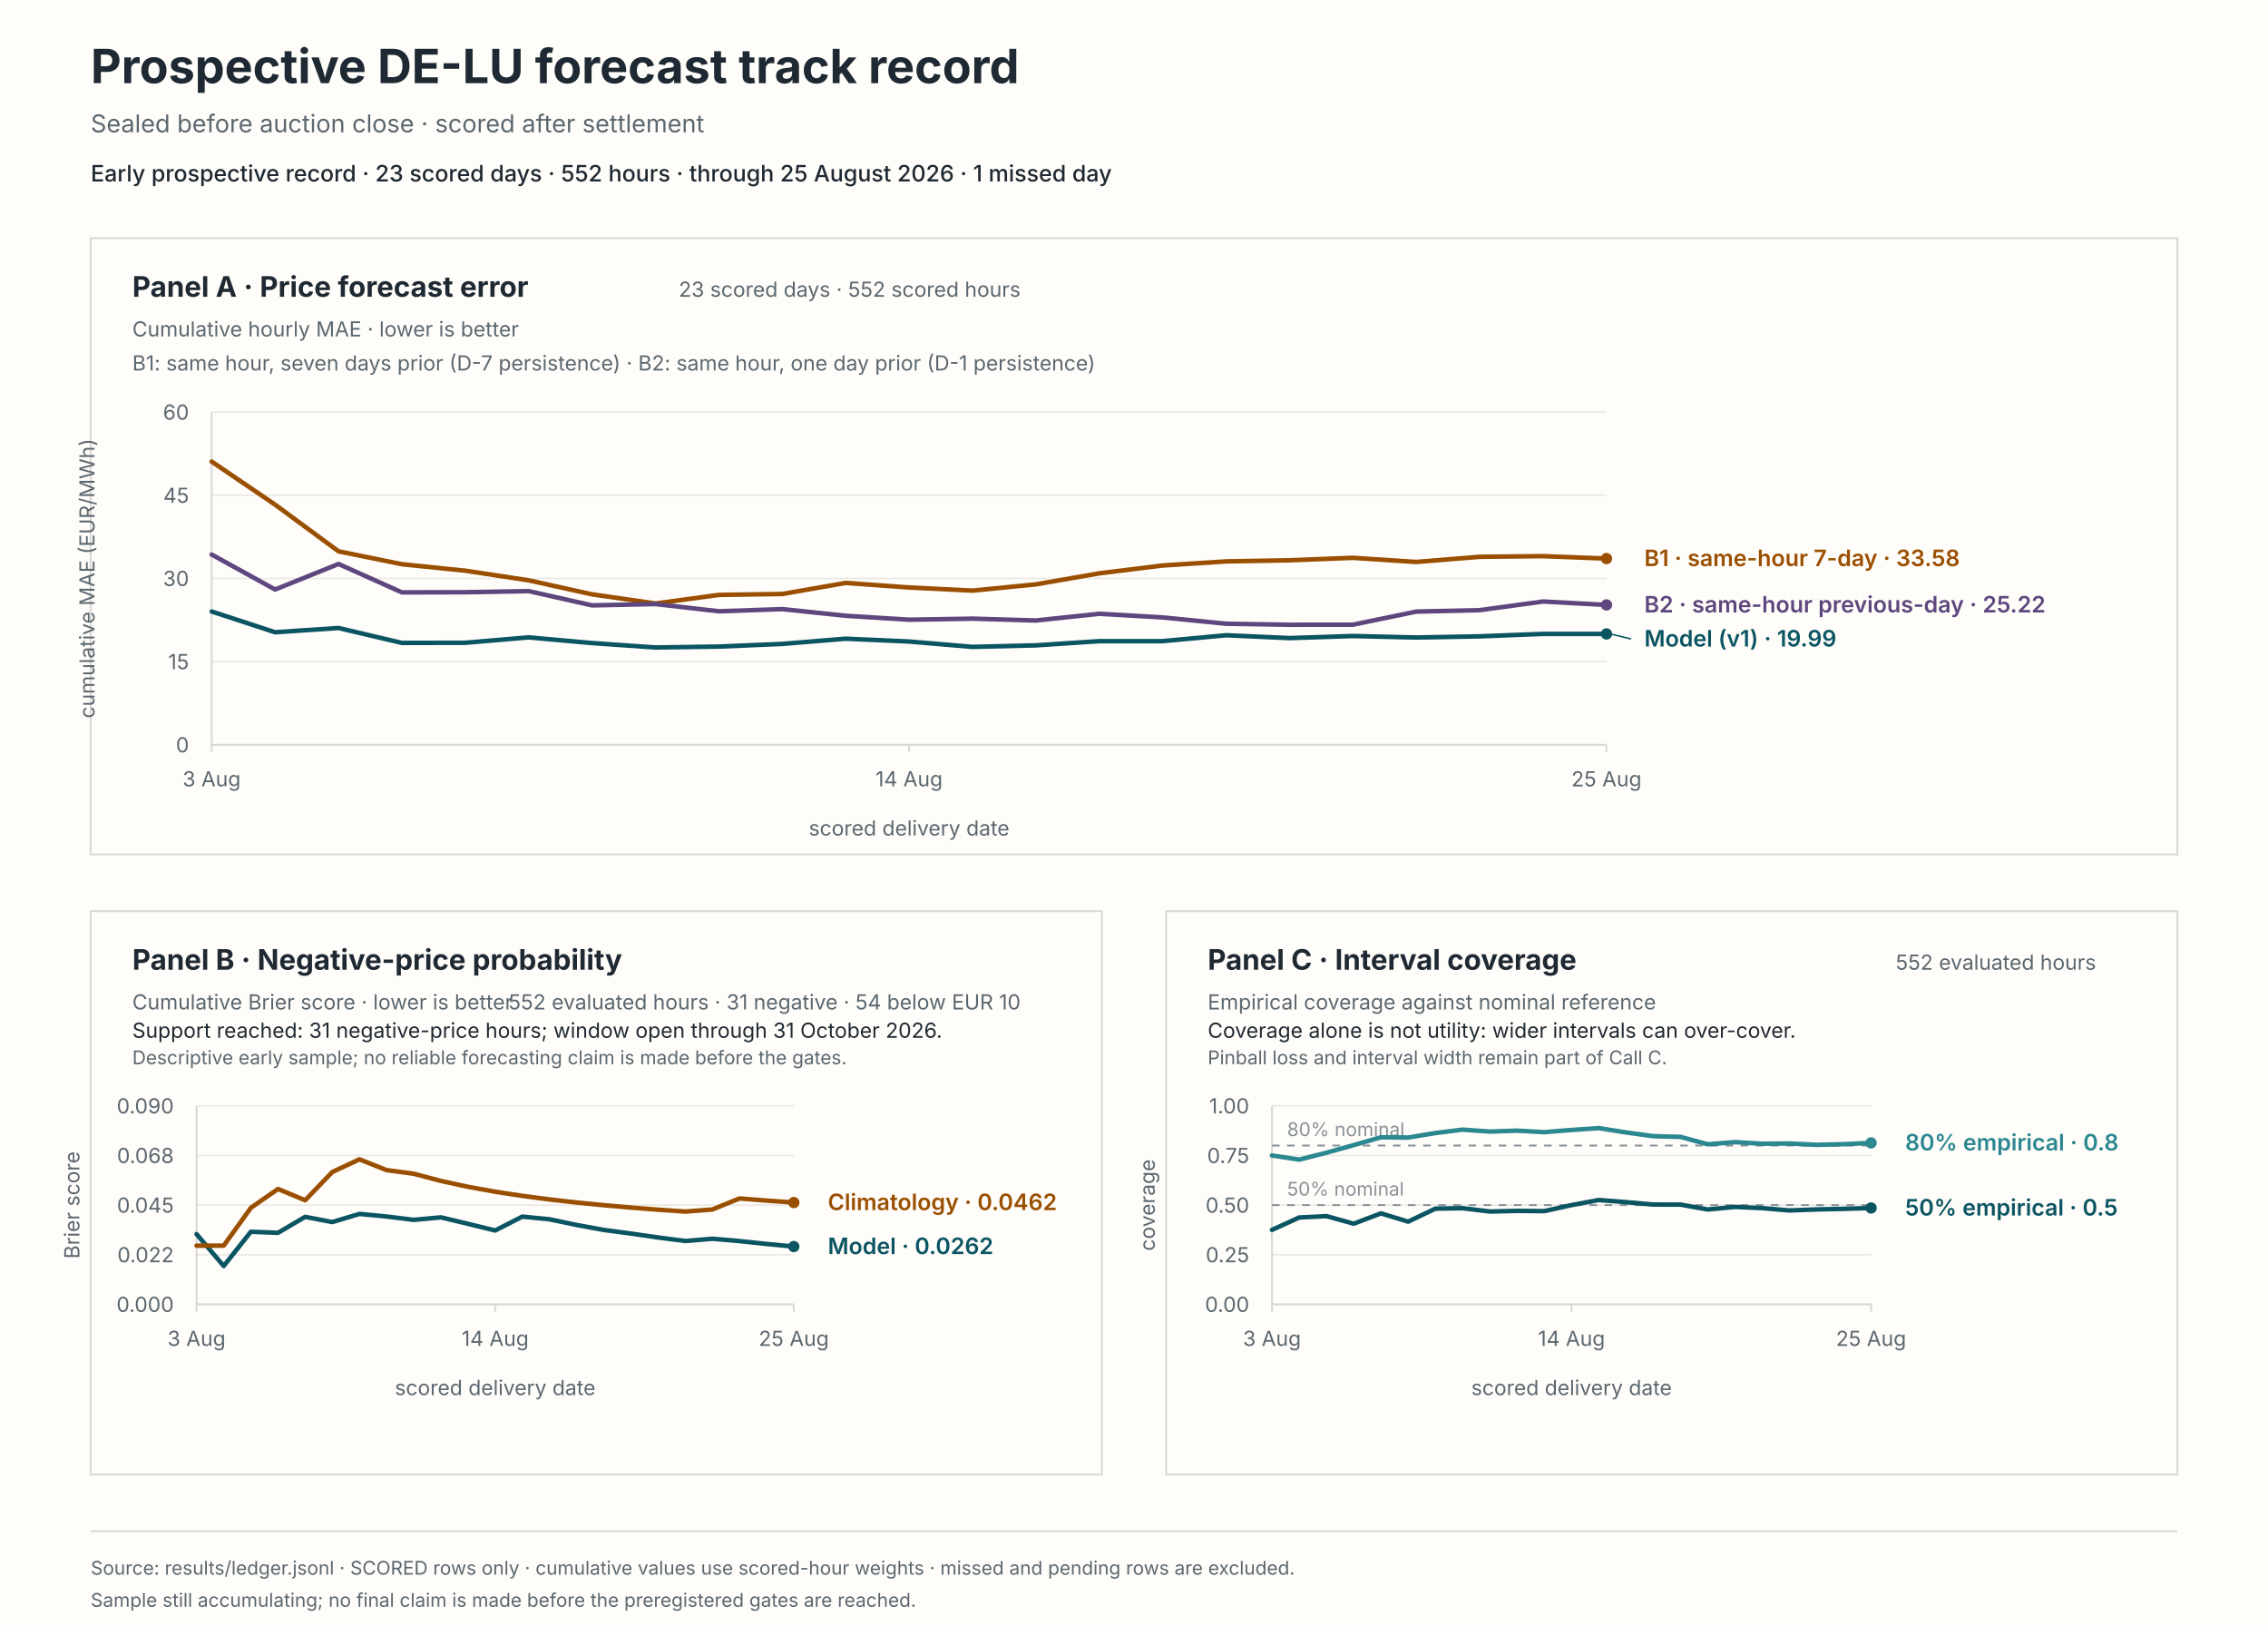
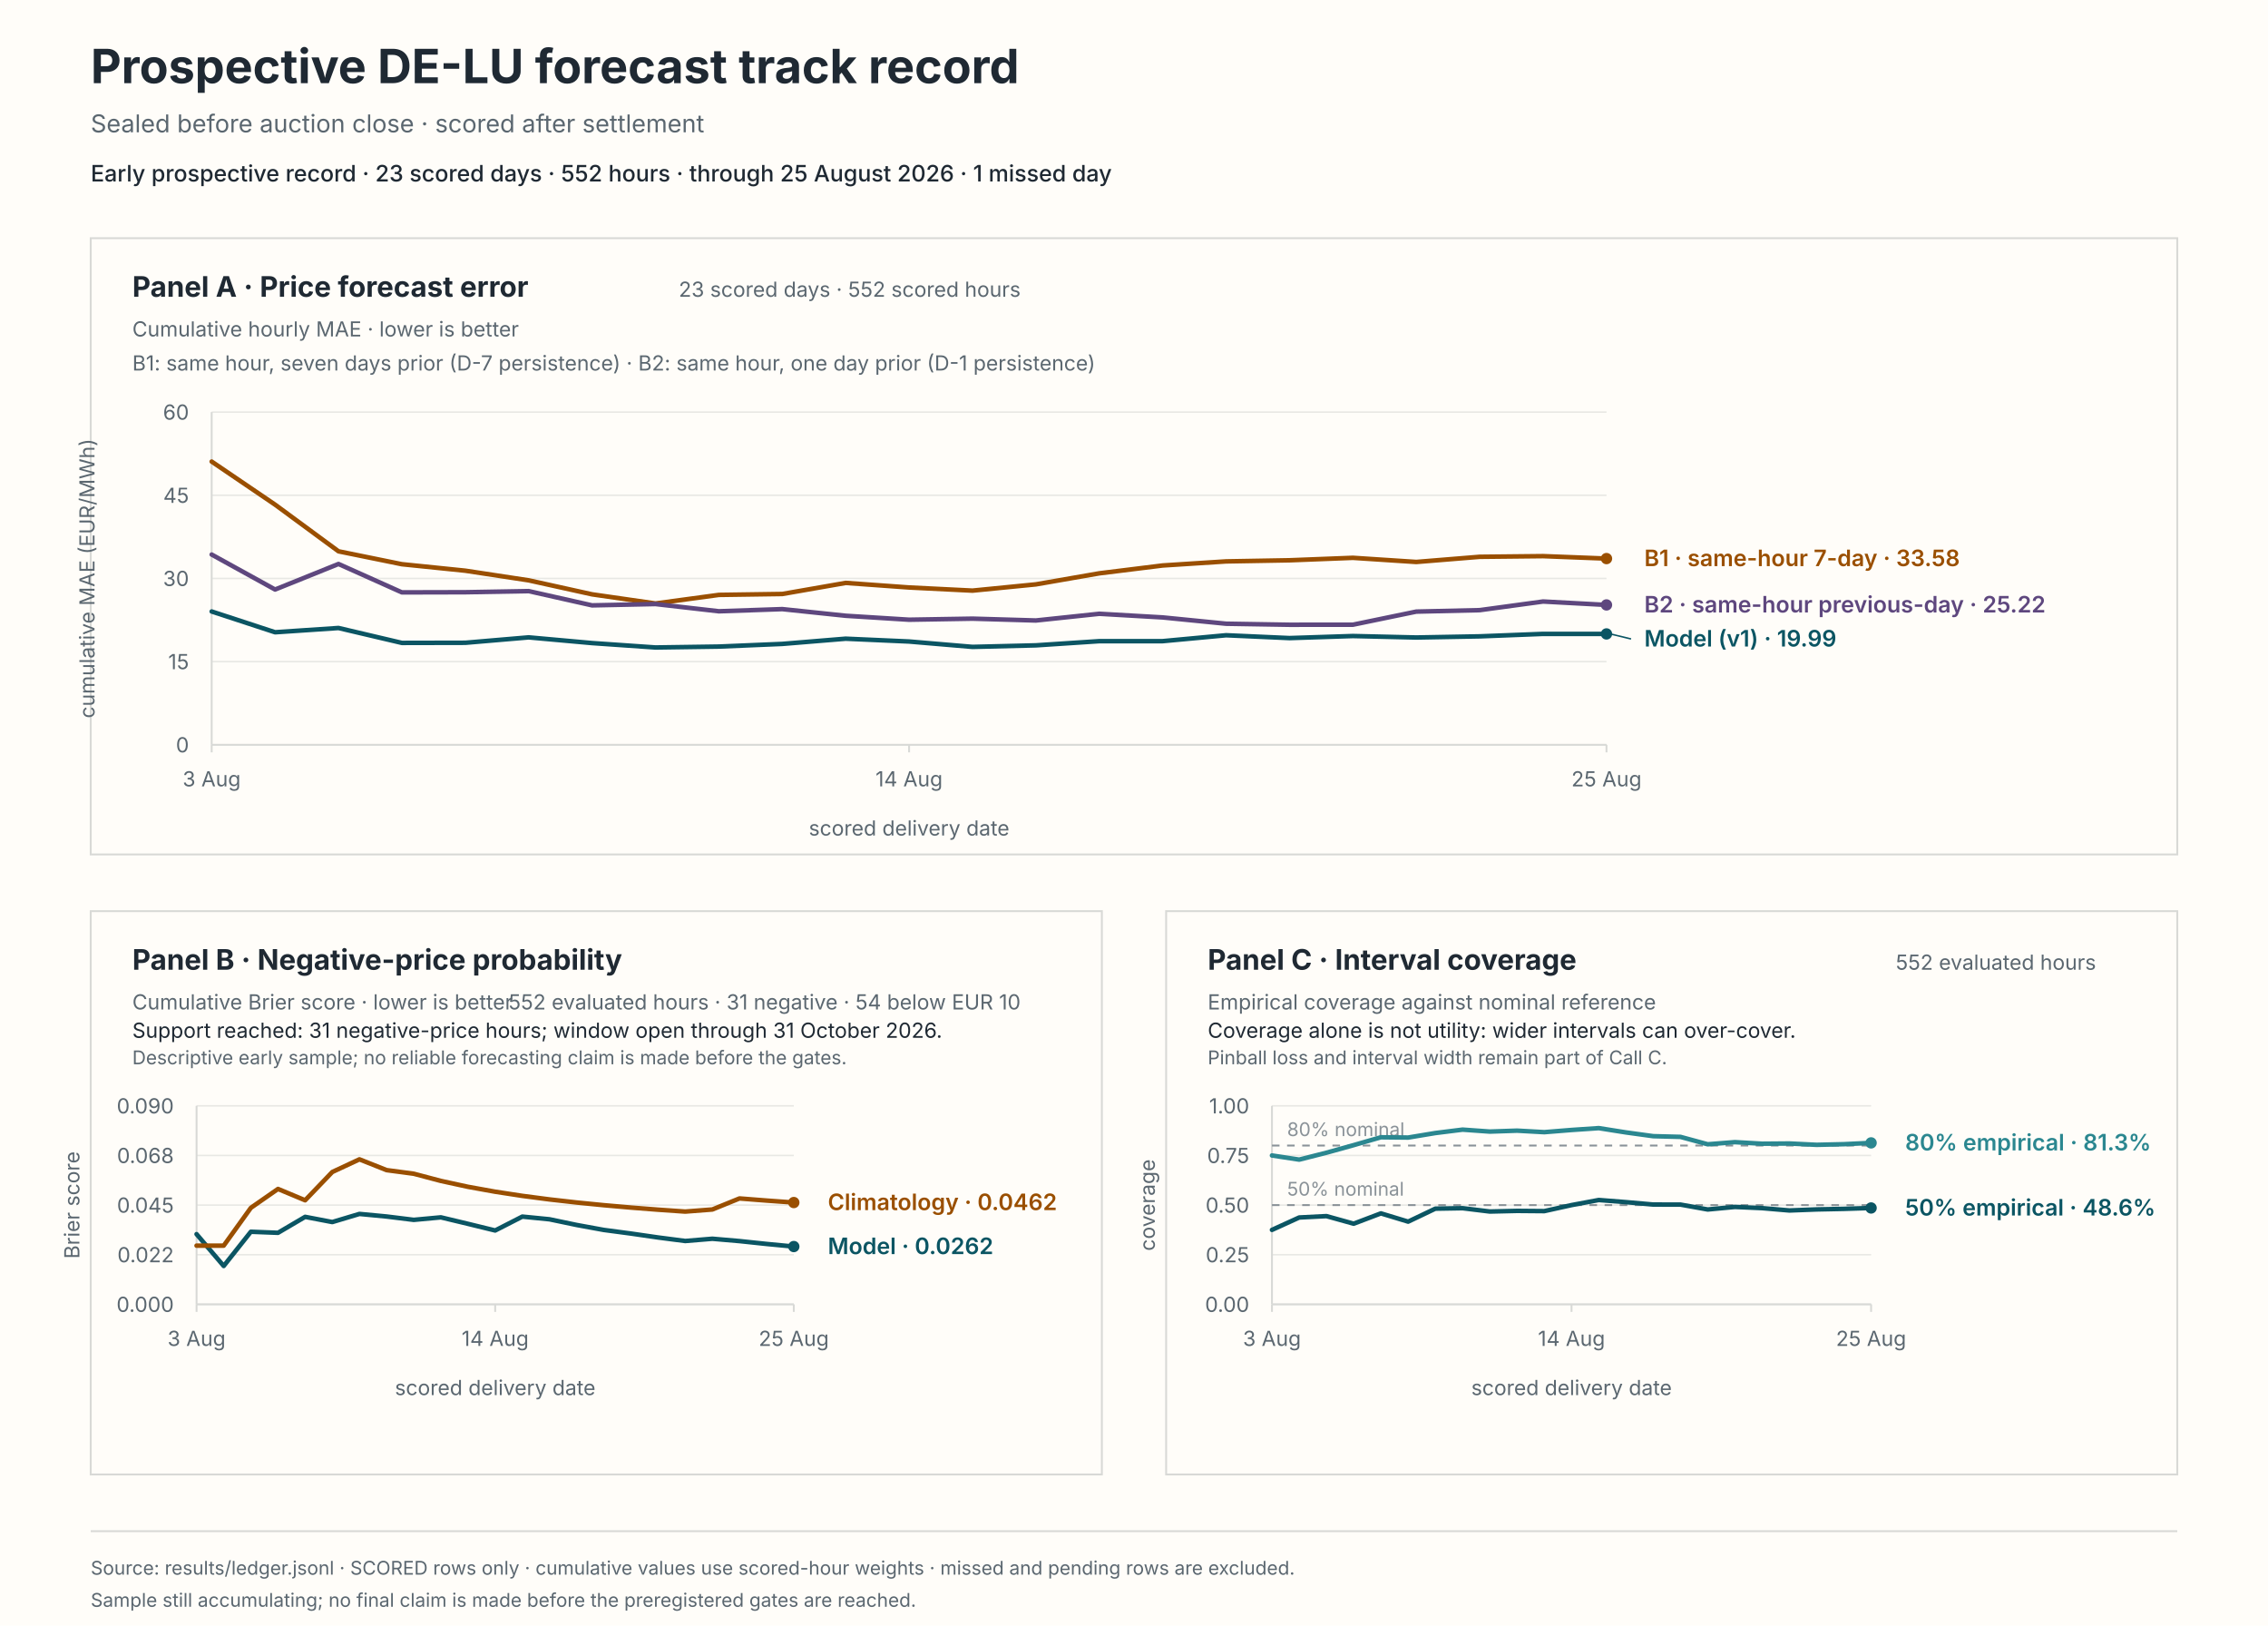
<svg xmlns="http://www.w3.org/2000/svg" viewBox="0 0 1200 860" role="img" aria-labelledby="svg-title svg-desc">
  <rect x="0" y="0" width="1200" height="860" fill="#fffdf9" stroke="#fffdf9" stroke-width="0" />
  <text x="48" y="44" fill="#1f2933" font-family="system-ui, -apple-system, BlinkMacSystemFont, 'Segoe UI', sans-serif" font-size="25px" font-weight="650">Prospective DE-LU forecast track record</text>
  <text x="48" y="70" fill="#5b6770" font-family="system-ui, -apple-system, BlinkMacSystemFont, 'Segoe UI', sans-serif" font-size="13px">Sealed before auction close · scored after settlement</text>
  <text x="48" y="96" fill="#1f2933" font-family="system-ui, -apple-system, BlinkMacSystemFont, 'Segoe UI', sans-serif" font-size="12px" font-weight="550">Early prospective record · 23 scored days · 552 hours · through 25 August 2026 · 1 missed day</text>
  <rect x="48" y="126" width="1104" height="326" fill="#fffdf9" stroke="#d8d9d6" stroke-width="1" />
  <rect x="48" y="482" width="535" height="298" fill="#fffdf9" stroke="#d8d9d6" stroke-width="1" />
  <rect x="617" y="482" width="535" height="298" fill="#fffdf9" stroke="#d8d9d6" stroke-width="1" />
  <text x="70" y="157" fill="#1f2933" font-family="system-ui, -apple-system, BlinkMacSystemFont, 'Segoe UI', sans-serif" font-size="15px" font-weight="650">Panel A · Price forecast error</text>
  <text x="70" y="178" fill="#5b6770" font-family="system-ui, -apple-system, BlinkMacSystemFont, 'Segoe UI', sans-serif" font-size="11px">Cumulative hourly MAE · lower is better</text>
  <text x="540" y="157" fill="#5b6770" font-family="system-ui, -apple-system, BlinkMacSystemFont, 'Segoe UI', sans-serif" font-size="11px" text-anchor="end">23 scored days · 552 scored hours</text>
  <text x="70" y="196" fill="#5b6770" font-family="system-ui, -apple-system, BlinkMacSystemFont, 'Segoe UI', sans-serif" font-size="11px">B1: same hour, seven days prior (D-7 persistence) · B2: same hour, one day prior (D-1 persistence)</text>
  <line x1="112" y1="394" x2="850" y2="394" stroke="#e8e8e4" stroke-width="0.8" />
  <text x="100" y="398" fill="#5b6770" font-family="system-ui, -apple-system, BlinkMacSystemFont, 'Segoe UI', sans-serif" font-size="11px" text-anchor="end">0</text>
  <line x1="112" y1="350" x2="850" y2="350" stroke="#e8e8e4" stroke-width="0.8" />
  <text x="100" y="354" fill="#5b6770" font-family="system-ui, -apple-system, BlinkMacSystemFont, 'Segoe UI', sans-serif" font-size="11px" text-anchor="end">15</text>
  <line x1="112" y1="306" x2="850" y2="306" stroke="#e8e8e4" stroke-width="0.8" />
  <text x="100" y="310" fill="#5b6770" font-family="system-ui, -apple-system, BlinkMacSystemFont, 'Segoe UI', sans-serif" font-size="11px" text-anchor="end">30</text>
  <line x1="112" y1="262" x2="850" y2="262" stroke="#e8e8e4" stroke-width="0.8" />
  <text x="100" y="266" fill="#5b6770" font-family="system-ui, -apple-system, BlinkMacSystemFont, 'Segoe UI', sans-serif" font-size="11px" text-anchor="end">45</text>
  <line x1="112" y1="218" x2="850" y2="218" stroke="#e8e8e4" stroke-width="0.8" />
  <text x="100" y="222" fill="#5b6770" font-family="system-ui, -apple-system, BlinkMacSystemFont, 'Segoe UI', sans-serif" font-size="11px" text-anchor="end">60</text>
  <line x1="112" y1="218" x2="112" y2="394" stroke="#d8d9d6" stroke-width="1" />
  <line x1="112" y1="394" x2="850" y2="394" stroke="#d8d9d6" stroke-width="1" />
  <line x1="112" y1="394" x2="112" y2="398" stroke="#d8d9d6" stroke-width="1" />
  <text x="112" y="416" fill="#5b6770" font-family="system-ui, -apple-system, BlinkMacSystemFont, 'Segoe UI', sans-serif" font-size="11px" text-anchor="middle">3 Aug</text>
  <line x1="481" y1="394" x2="481" y2="398" stroke="#d8d9d6" stroke-width="1" />
  <text x="481" y="416" fill="#5b6770" font-family="system-ui, -apple-system, BlinkMacSystemFont, 'Segoe UI', sans-serif" font-size="11px" text-anchor="middle">14 Aug</text>
  <line x1="850" y1="394" x2="850" y2="398" stroke="#d8d9d6" stroke-width="1" />
  <text x="850" y="416" fill="#5b6770" font-family="system-ui, -apple-system, BlinkMacSystemFont, 'Segoe UI', sans-serif" font-size="11px" text-anchor="middle">25 Aug</text>
  <text x="481" y="442" fill="#5b6770" font-family="system-ui, -apple-system, BlinkMacSystemFont, 'Segoe UI', sans-serif" font-size="11px" text-anchor="middle">scored delivery date</text>
  <text x="50" y="306" fill="#5b6770" font-family="system-ui, -apple-system, BlinkMacSystemFont, 'Segoe UI', sans-serif" font-size="11px" text-anchor="middle" transform="rotate(-90 50 306)">cumulative MAE (EUR/MWh)</text>
  <path d="M 112 323.48 L 145.55 334.47 L 179.09 332.21 L 212.64 340.1 L 246.18 340.03 L 279.73 337.17 L 313.27 340.19 L 346.82 342.52 L 380.36 342.04 L 413.91 340.63 L 447.45 337.87 L 481 339.36 L 514.55 342.21 L 548.09 341.39 L 581.64 339.18 L 615.18 339.17 L 648.73 336.05 L 682.27 337.55 L 715.82 336.46 L 749.36 337.24 L 782.91 336.63 L 816.45 335.33 L 850 335.35" fill="none" stroke="#0b5563" stroke-width="2.4" stroke-linecap="round" stroke-linejoin="round" />
  <circle cx="850" cy="335.35" r="3" fill="#0b5563" />
  <path d="M 112 244.18 L 145.55 266.96 L 179.09 291.64 L 212.64 298.47 L 246.18 301.9 L 279.73 307 L 313.27 314.41 L 346.82 319.24 L 380.36 314.7 L 413.91 314.22 L 447.45 308.36 L 481 310.78 L 514.55 312.44 L 548.09 309.13 L 581.64 303.29 L 615.18 299.14 L 648.73 296.98 L 682.27 296.39 L 715.82 295.09 L 749.36 297.28 L 782.91 294.55 L 816.45 294.2 L 850 295.49" fill="none" stroke="#9a4f00" stroke-width="2.4" stroke-linecap="round" stroke-linejoin="round" />
  <circle cx="850" cy="295.49" r="3" fill="#9a4f00" />
  <path d="M 112 293.36 L 145.55 311.86 L 179.09 298.34 L 212.64 313.37 L 246.18 313.29 L 279.73 312.7 L 313.27 320.24 L 346.82 319.54 L 380.36 323.37 L 413.91 322.22 L 447.45 325.74 L 481 327.83 L 514.55 327.27 L 548.09 328.24 L 581.64 324.69 L 615.18 326.62 L 648.73 329.95 L 682.27 330.5 L 715.82 330.47 L 749.36 323.54 L 782.91 322.77 L 816.45 318.2 L 850 320.01" fill="none" stroke="#5e477e" stroke-width="2.4" stroke-linecap="round" stroke-linejoin="round" />
  <circle cx="850" cy="320.01" r="3" fill="#5e477e" />
  <line x1="852" y1="335.35" x2="863" y2="338.01" stroke="#0b5563" stroke-width="0.8" />
  <text x="870" y="342.01" fill="#0b5563" font-family="system-ui, -apple-system, BlinkMacSystemFont, 'Segoe UI', sans-serif" font-size="12px" font-weight="600">Model (v1) · 19.99</text>
  <text x="870" y="299.49" fill="#9a4f00" font-family="system-ui, -apple-system, BlinkMacSystemFont, 'Segoe UI', sans-serif" font-size="12px" font-weight="600">B1 · same-hour 7-day · 33.58</text>
  <text x="870" y="324.01" fill="#5e477e" font-family="system-ui, -apple-system, BlinkMacSystemFont, 'Segoe UI', sans-serif" font-size="12px" font-weight="600">B2 · same-hour previous-day · 25.22</text>
  <text x="70" y="513" fill="#1f2933" font-family="system-ui, -apple-system, BlinkMacSystemFont, 'Segoe UI', sans-serif" font-size="15px" font-weight="650">Panel B · Negative-price probability</text>
  <text x="70" y="534" fill="#5b6770" font-family="system-ui, -apple-system, BlinkMacSystemFont, 'Segoe UI', sans-serif" font-size="11px">Cumulative Brier score · lower is better</text>
  <text x="540" y="534" fill="#5b6770" font-family="system-ui, -apple-system, BlinkMacSystemFont, 'Segoe UI', sans-serif" font-size="11px" text-anchor="end">552 evaluated hours · 31 negative · 54 below EUR 10</text>
  <text x="70" y="549" fill="#1f2933" font-family="system-ui, -apple-system, BlinkMacSystemFont, 'Segoe UI', sans-serif" font-size="11px">Support reached: 31 negative-price hours; window open through 31 October 2026.</text>
  <text x="70" y="563" fill="#5b6770" font-family="system-ui, -apple-system, BlinkMacSystemFont, 'Segoe UI', sans-serif" font-size="10px">Descriptive early sample; no reliable forecasting claim is made before the gates.</text>
  <line x1="104" y1="690" x2="420" y2="690" stroke="#e8e8e4" stroke-width="0.8" />
  <text x="92" y="694" fill="#5b6770" font-family="system-ui, -apple-system, BlinkMacSystemFont, 'Segoe UI', sans-serif" font-size="11px" text-anchor="end">0.000</text>
  <line x1="104" y1="663.75" x2="420" y2="663.75" stroke="#e8e8e4" stroke-width="0.8" />
  <text x="92" y="667.75" fill="#5b6770" font-family="system-ui, -apple-system, BlinkMacSystemFont, 'Segoe UI', sans-serif" font-size="11px" text-anchor="end">0.022</text>
  <line x1="104" y1="637.5" x2="420" y2="637.5" stroke="#e8e8e4" stroke-width="0.8" />
  <text x="92" y="641.5" fill="#5b6770" font-family="system-ui, -apple-system, BlinkMacSystemFont, 'Segoe UI', sans-serif" font-size="11px" text-anchor="end">0.045</text>
  <line x1="104" y1="611.25" x2="420" y2="611.25" stroke="#e8e8e4" stroke-width="0.8" />
  <text x="92" y="615.25" fill="#5b6770" font-family="system-ui, -apple-system, BlinkMacSystemFont, 'Segoe UI', sans-serif" font-size="11px" text-anchor="end">0.068</text>
  <line x1="104" y1="585" x2="420" y2="585" stroke="#e8e8e4" stroke-width="0.8" />
  <text x="92" y="589" fill="#5b6770" font-family="system-ui, -apple-system, BlinkMacSystemFont, 'Segoe UI', sans-serif" font-size="11px" text-anchor="end">0.090</text>
  <line x1="104" y1="585" x2="104" y2="690" stroke="#d8d9d6" stroke-width="1" />
  <line x1="104" y1="690" x2="420" y2="690" stroke="#d8d9d6" stroke-width="1" />
  <line x1="104" y1="690" x2="104" y2="694" stroke="#d8d9d6" stroke-width="1" />
  <text x="104" y="712" fill="#5b6770" font-family="system-ui, -apple-system, BlinkMacSystemFont, 'Segoe UI', sans-serif" font-size="11px" text-anchor="middle">3 Aug</text>
  <line x1="262" y1="690" x2="262" y2="694" stroke="#d8d9d6" stroke-width="1" />
  <text x="262" y="712" fill="#5b6770" font-family="system-ui, -apple-system, BlinkMacSystemFont, 'Segoe UI', sans-serif" font-size="11px" text-anchor="middle">14 Aug</text>
  <line x1="420" y1="690" x2="420" y2="694" stroke="#d8d9d6" stroke-width="1" />
  <text x="420" y="712" fill="#5b6770" font-family="system-ui, -apple-system, BlinkMacSystemFont, 'Segoe UI', sans-serif" font-size="11px" text-anchor="middle">25 Aug</text>
  <text x="262" y="738" fill="#5b6770" font-family="system-ui, -apple-system, BlinkMacSystemFont, 'Segoe UI', sans-serif" font-size="11px" text-anchor="middle">scored delivery date</text>
  <text x="42" y="637.5" fill="#5b6770" font-family="system-ui, -apple-system, BlinkMacSystemFont, 'Segoe UI', sans-serif" font-size="11px" text-anchor="middle" transform="rotate(-90 42 637.5)">Brier score</text>
  <path d="M 104 652.87 L 118.36 669.71 L 132.73 651.6 L 147.09 652.16 L 161.45 643.72 L 175.82 646.47 L 190.18 642.17 L 204.55 643.54 L 218.91 645.31 L 233.27 643.98 L 247.64 647.42 L 262 650.93 L 276.36 643.59 L 290.73 645.01 L 305.09 648.01 L 319.45 650.64 L 333.82 652.55 L 348.18 654.63 L 362.55 656.49 L 376.91 655.3 L 391.27 656.54 L 405.64 658.06 L 420 659.43" fill="none" stroke="#0b5563" stroke-width="2.4" stroke-linecap="round" stroke-linejoin="round" />
  <circle cx="420" cy="659.43" r="3" fill="#0b5563" />
  <path d="M 104 658.95 L 118.36 658.95 L 132.73 638.95 L 147.09 628.96 L 161.45 634.95 L 175.82 619.99 L 190.18 613.29 L 204.55 619 L 218.91 620.91 L 233.27 624.71 L 247.64 627.83 L 262 630.42 L 276.36 632.62 L 290.73 634.5 L 305.09 636.13 L 319.45 637.55 L 333.82 638.81 L 348.18 639.93 L 362.55 640.93 L 376.91 639.82 L 391.27 633.98 L 405.64 635.11 L 420 636.15" fill="none" stroke="#9a4f00" stroke-width="2.4" stroke-linecap="round" stroke-linejoin="round" />
  <circle cx="420" cy="636.15" r="3" fill="#9a4f00" />
  <text x="438" y="663.43" fill="#0b5563" font-family="system-ui, -apple-system, BlinkMacSystemFont, 'Segoe UI', sans-serif" font-size="12px" font-weight="600">Model · 0.0262</text>
  <text x="438" y="640.15" fill="#9a4f00" font-family="system-ui, -apple-system, BlinkMacSystemFont, 'Segoe UI', sans-serif" font-size="12px" font-weight="600">Climatology · 0.0462</text>
  <text x="639" y="513" fill="#1f2933" font-family="system-ui, -apple-system, BlinkMacSystemFont, 'Segoe UI', sans-serif" font-size="15px" font-weight="650">Panel C · Interval coverage</text>
  <text x="639" y="534" fill="#5b6770" font-family="system-ui, -apple-system, BlinkMacSystemFont, 'Segoe UI', sans-serif" font-size="11px">Empirical coverage against nominal reference</text>
  <text x="1109" y="513" fill="#5b6770" font-family="system-ui, -apple-system, BlinkMacSystemFont, 'Segoe UI', sans-serif" font-size="11px" text-anchor="end">552 evaluated hours</text>
  <text x="639" y="549" fill="#1f2933" font-family="system-ui, -apple-system, BlinkMacSystemFont, 'Segoe UI', sans-serif" font-size="11px">Coverage alone is not utility: wider intervals can over-cover.</text>
  <text x="639" y="563" fill="#5b6770" font-family="system-ui, -apple-system, BlinkMacSystemFont, 'Segoe UI', sans-serif" font-size="10px">Pinball loss and interval width remain part of Call C.</text>
  <line x1="673" y1="690" x2="990" y2="690" stroke="#e8e8e4" stroke-width="0.8" />
  <text x="661" y="694" fill="#5b6770" font-family="system-ui, -apple-system, BlinkMacSystemFont, 'Segoe UI', sans-serif" font-size="11px" text-anchor="end">0.00</text>
  <line x1="673" y1="663.75" x2="990" y2="663.75" stroke="#e8e8e4" stroke-width="0.8" />
  <text x="661" y="667.75" fill="#5b6770" font-family="system-ui, -apple-system, BlinkMacSystemFont, 'Segoe UI', sans-serif" font-size="11px" text-anchor="end">0.25</text>
  <line x1="673" y1="637.5" x2="990" y2="637.5" stroke="#e8e8e4" stroke-width="0.8" />
  <text x="661" y="641.5" fill="#5b6770" font-family="system-ui, -apple-system, BlinkMacSystemFont, 'Segoe UI', sans-serif" font-size="11px" text-anchor="end">0.50</text>
  <line x1="673" y1="611.25" x2="990" y2="611.25" stroke="#e8e8e4" stroke-width="0.8" />
  <text x="661" y="615.25" fill="#5b6770" font-family="system-ui, -apple-system, BlinkMacSystemFont, 'Segoe UI', sans-serif" font-size="11px" text-anchor="end">0.75</text>
  <line x1="673" y1="585" x2="990" y2="585" stroke="#e8e8e4" stroke-width="0.8" />
  <text x="661" y="589" fill="#5b6770" font-family="system-ui, -apple-system, BlinkMacSystemFont, 'Segoe UI', sans-serif" font-size="11px" text-anchor="end">1.00</text>
  <line x1="673" y1="585" x2="673" y2="690" stroke="#d8d9d6" stroke-width="1" />
  <line x1="673" y1="690" x2="990" y2="690" stroke="#d8d9d6" stroke-width="1" />
  <line x1="673" y1="690" x2="673" y2="694" stroke="#d8d9d6" stroke-width="1" />
  <text x="673" y="712" fill="#5b6770" font-family="system-ui, -apple-system, BlinkMacSystemFont, 'Segoe UI', sans-serif" font-size="11px" text-anchor="middle">3 Aug</text>
  <line x1="831.5" y1="690" x2="831.5" y2="694" stroke="#d8d9d6" stroke-width="1" />
  <text x="831.5" y="712" fill="#5b6770" font-family="system-ui, -apple-system, BlinkMacSystemFont, 'Segoe UI', sans-serif" font-size="11px" text-anchor="middle">14 Aug</text>
  <line x1="990" y1="690" x2="990" y2="694" stroke="#d8d9d6" stroke-width="1" />
  <text x="990" y="712" fill="#5b6770" font-family="system-ui, -apple-system, BlinkMacSystemFont, 'Segoe UI', sans-serif" font-size="11px" text-anchor="middle">25 Aug</text>
  <text x="831.5" y="738" fill="#5b6770" font-family="system-ui, -apple-system, BlinkMacSystemFont, 'Segoe UI', sans-serif" font-size="11px" text-anchor="middle">scored delivery date</text>
  <text x="611" y="637.5" fill="#5b6770" font-family="system-ui, -apple-system, BlinkMacSystemFont, 'Segoe UI', sans-serif" font-size="11px" text-anchor="middle" transform="rotate(-90 611 637.5)">coverage</text>
  <line x1="673" y1="637.5" x2="990" y2="637.5" stroke="#8a9298" stroke-width="1" stroke-dasharray="4 4" />
  <text x="681" y="632.5" fill="#8a9298" font-family="system-ui, -apple-system, BlinkMacSystemFont, 'Segoe UI', sans-serif" font-size="10px">50% nominal</text>
  <line x1="673" y1="606" x2="990" y2="606" stroke="#8a9298" stroke-width="1" stroke-dasharray="4 4" />
  <text x="681" y="601" fill="#8a9298" font-family="system-ui, -apple-system, BlinkMacSystemFont, 'Segoe UI', sans-serif" font-size="10px">80% nominal</text>
  <path d="M 673 650.62 L 687.41 644.06 L 701.82 643.33 L 716.23 647.34 L 730.64 641.88 L 745.05 646.25 L 759.45 639.38 L 773.86 639.14 L 788.27 640.9 L 802.68 640.56 L 817.09 640.68 L 831.5 637.5 L 845.91 634.81 L 860.32 635.94 L 874.73 637.21 L 889.14 637.23 L 903.55 639.82 L 917.95 638.47 L 932.36 639.11 L 946.77 640.34 L 961.18 639.79 L 975.59 639.49 L 990 639.02" fill="none" stroke="#0b5563" stroke-width="2.4" stroke-linecap="round" stroke-linejoin="round" />
  <circle cx="990" cy="639.02" r="3" fill="#0b5563" />
  <path d="M 673 611.25 L 687.41 613.44 L 701.82 609.79 L 716.23 605.78 L 730.64 601.62 L 745.05 601.77 L 759.45 599.38 L 773.86 597.58 L 788.27 598.61 L 802.68 598.12 L 817.09 598.92 L 831.5 597.76 L 845.91 596.78 L 860.32 599.06 L 874.73 601.04 L 889.14 601.41 L 903.55 605.33 L 917.95 604.2 L 932.36 605.03 L 946.77 604.91 L 961.18 605.62 L 975.59 605.28 L 990 604.59" fill="none" stroke="#2b8790" stroke-width="2.4" stroke-linecap="round" stroke-linejoin="round" />
  <circle cx="990" cy="604.59" r="3" fill="#2b8790" />
-   <text x="1008" y="643.02" fill="#0b5563" font-family="system-ui, -apple-system, BlinkMacSystemFont, 'Segoe UI', sans-serif" font-size="12px" font-weight="600">50% empirical · 0.5</text>
-   <text x="1008" y="608.59" fill="#2b8790" font-family="system-ui, -apple-system, BlinkMacSystemFont, 'Segoe UI', sans-serif" font-size="12px" font-weight="600">80% empirical · 0.8</text>
+   <text x="1008" y="643.02" fill="#0b5563" font-family="system-ui, -apple-system, BlinkMacSystemFont, 'Segoe UI', sans-serif" font-size="12px" font-weight="600">50% empirical · 48.6%</text>
+   <text x="1008" y="608.59" fill="#2b8790" font-family="system-ui, -apple-system, BlinkMacSystemFont, 'Segoe UI', sans-serif" font-size="12px" font-weight="600">80% empirical · 81.3%</text>
  <line x1="48" y1="810" x2="1152" y2="810" stroke="#d8d9d6" stroke-width="1" />
  <text x="48" y="833" fill="#5b6770" font-family="system-ui, -apple-system, BlinkMacSystemFont, 'Segoe UI', sans-serif" font-size="10px">Source: results/ledger.jsonl · SCORED rows only · cumulative values use scored-hour weights · missed and pending rows are excluded.</text>
  <text x="48" y="850" fill="#5b6770" font-family="system-ui, -apple-system, BlinkMacSystemFont, 'Segoe UI', sans-serif" font-size="10px">Sample still accumulating; no final claim is made before the preregistered gates are reached.</text>
</svg>
